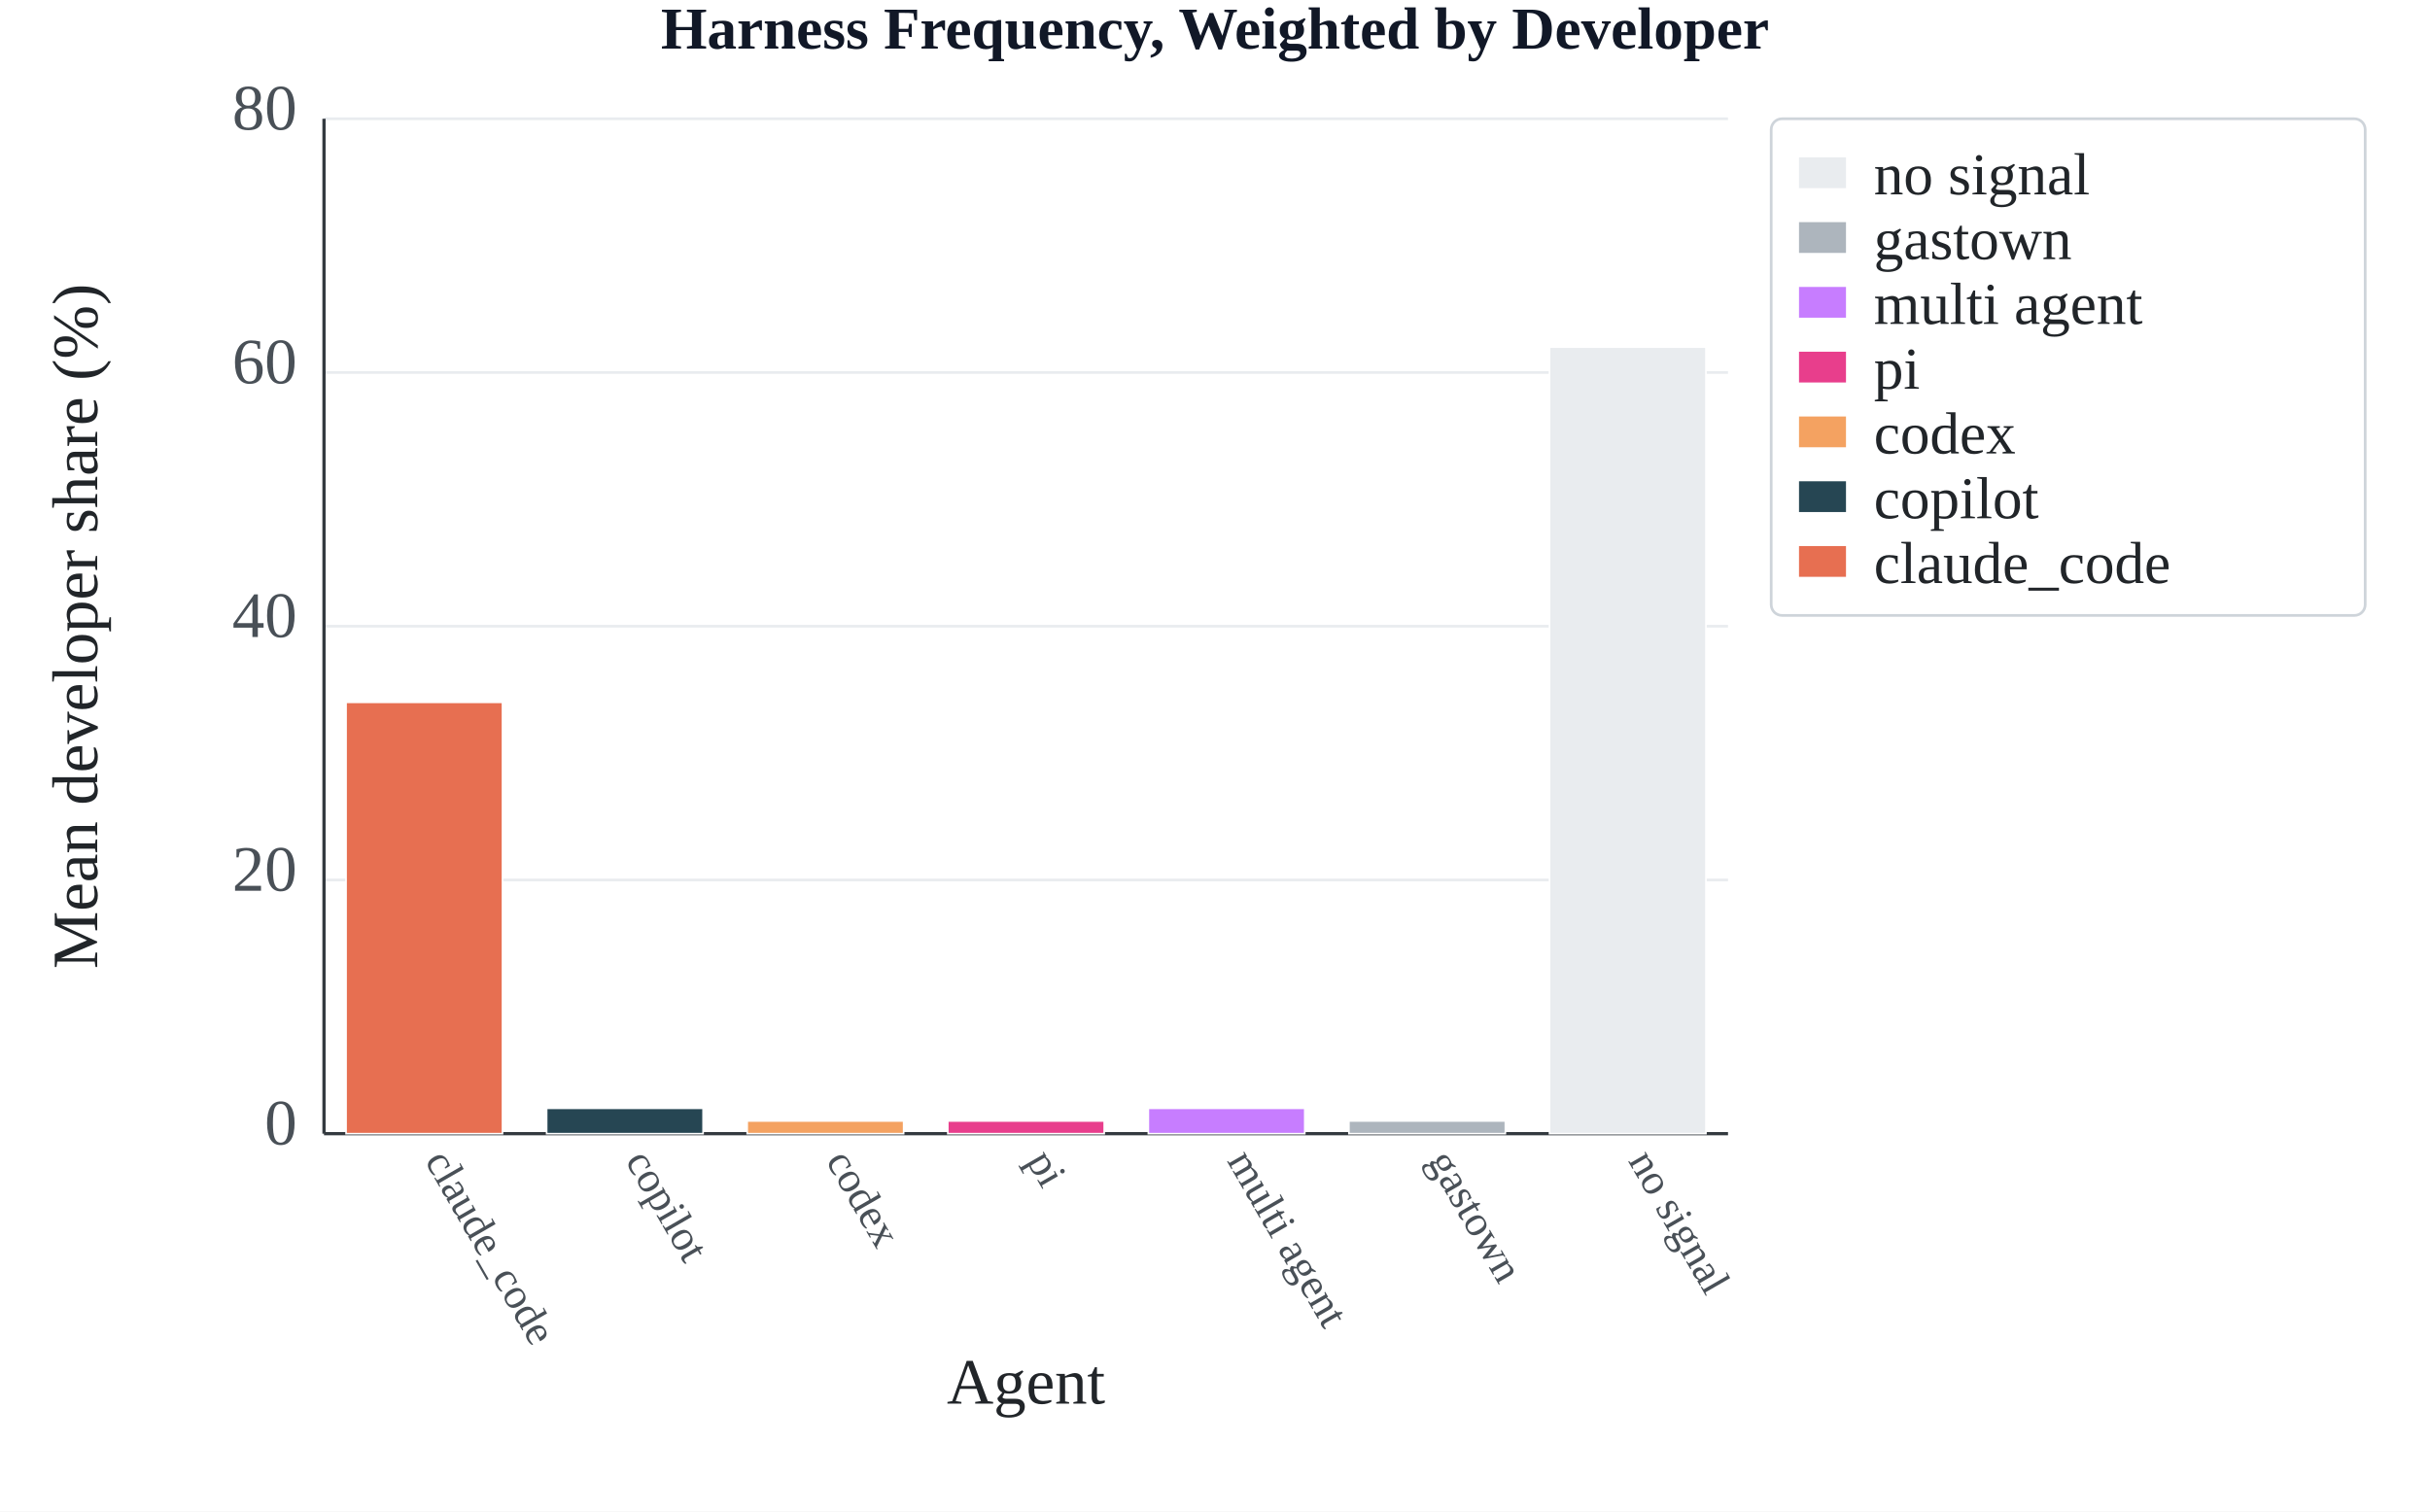
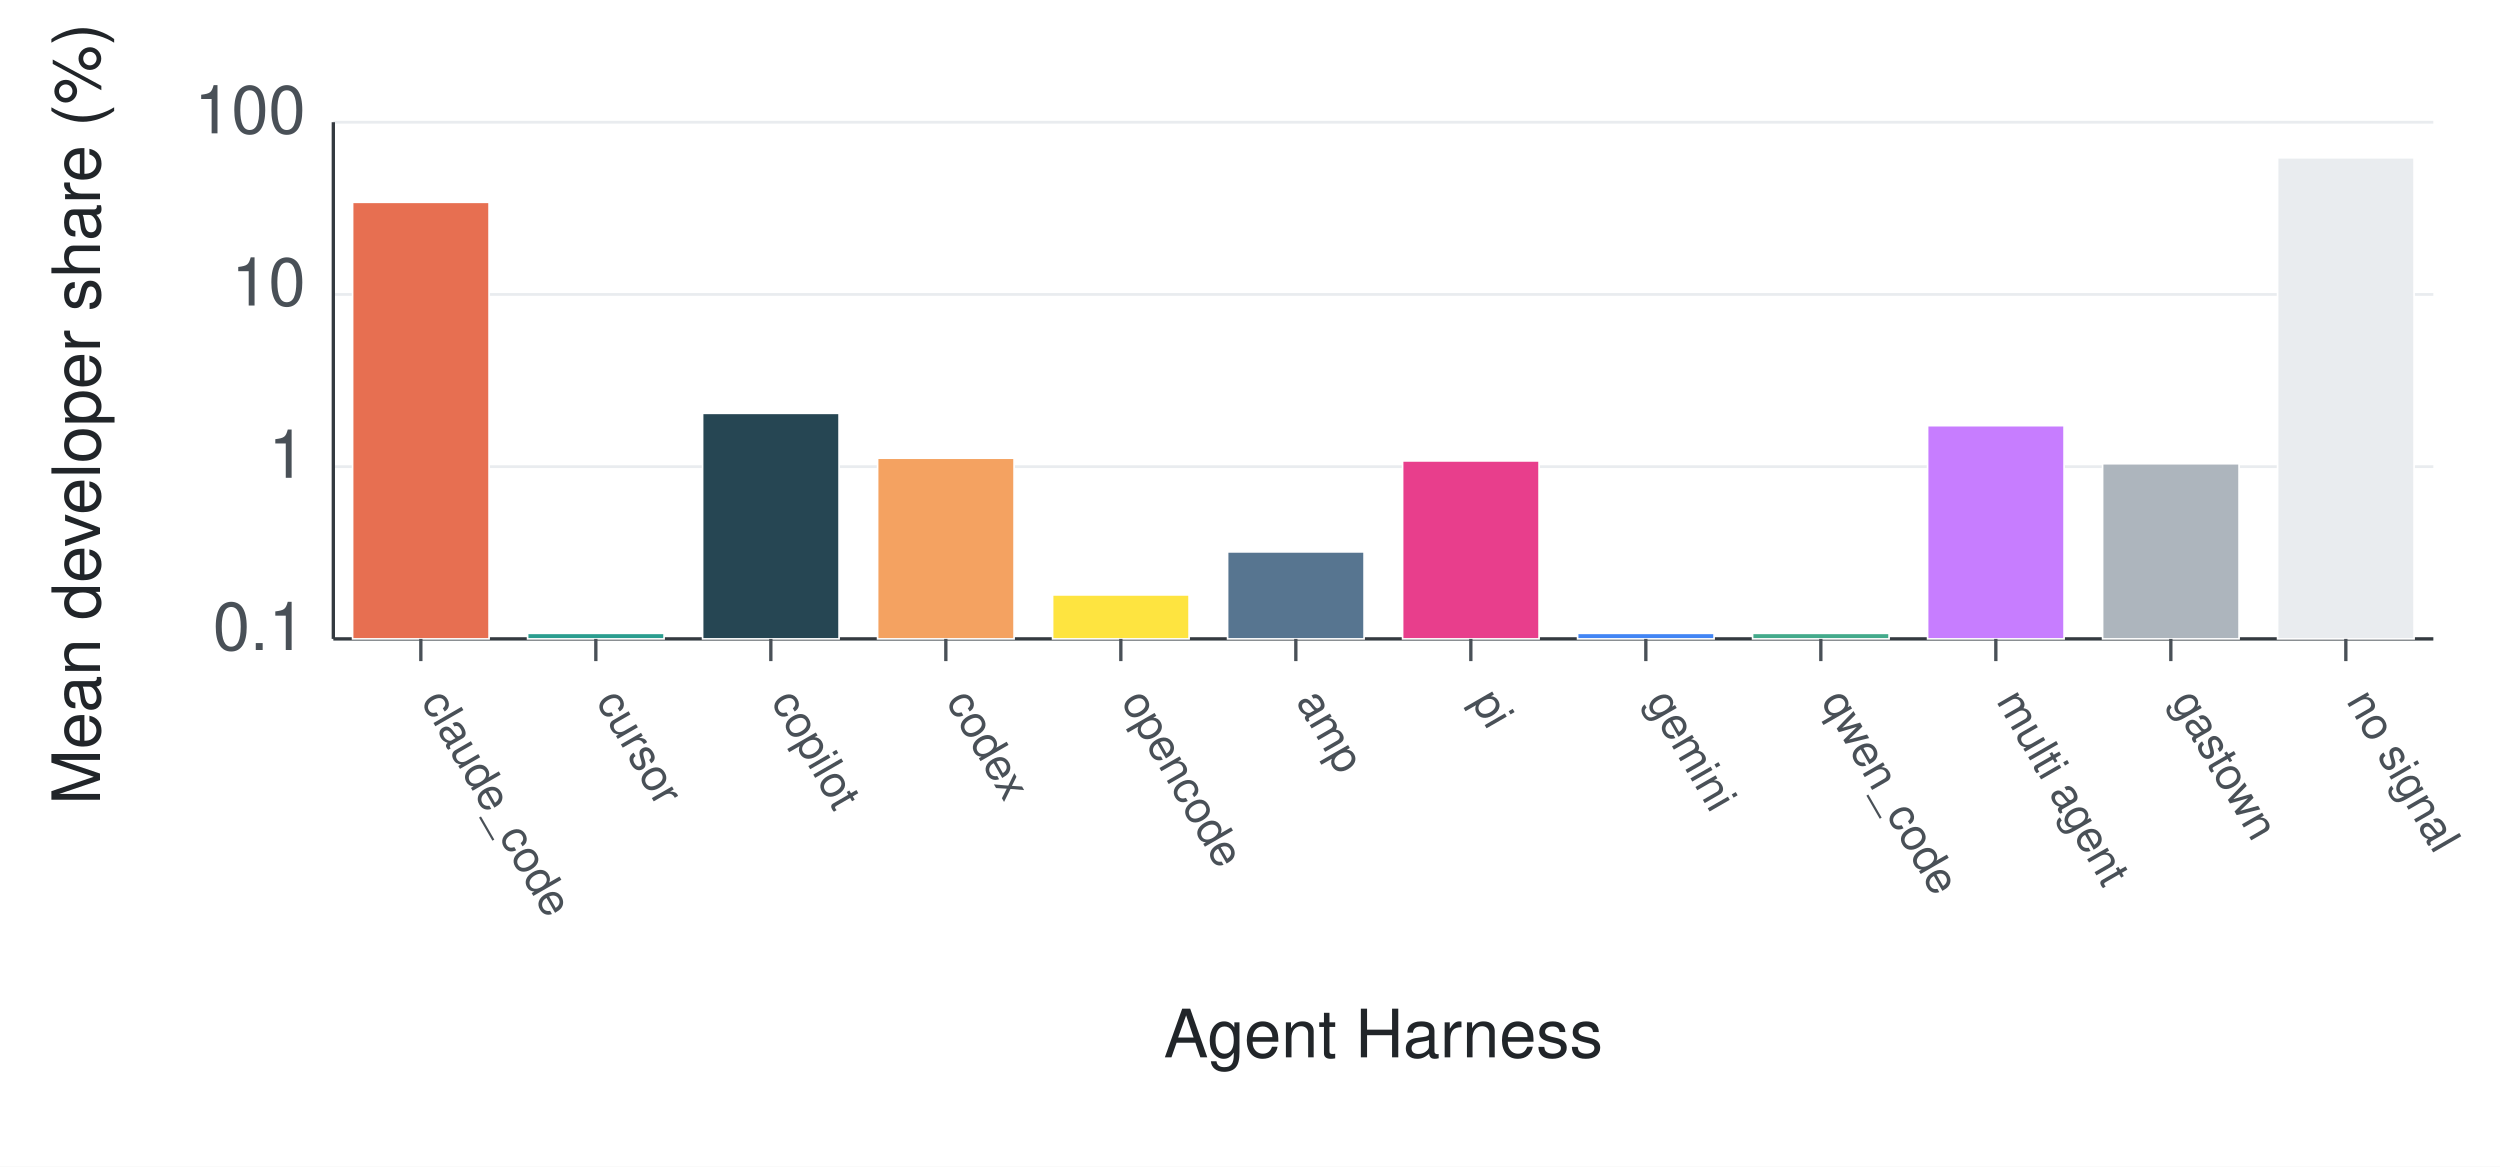
- <svg xmlns="http://www.w3.org/2000/svg" width="900" height="560" viewBox="0 0 900 560">
+ <svg xmlns="http://www.w3.org/2000/svg" font-family="Helvetica, Arial, Liberation Sans, DejaVu Sans, sans-serif" width="900" height="420" viewBox="0 0 900 420">
  <rect width="100%" height="100%" fill="white" />
-   <line x1="120.00" y1="420.00" x2="640.00" y2="420.00" stroke="#e9ecef" stroke-width="1" />
-   <text x="110.00" y="424.00" text-anchor="end" font-size="24" fill="#495057">0</text>
-   <line x1="120.00" y1="326.00" x2="640.00" y2="326.00" stroke="#e9ecef" stroke-width="1" />
-   <text x="110.00" y="330.00" text-anchor="end" font-size="24" fill="#495057">20</text>
-   <line x1="120.00" y1="232.00" x2="640.00" y2="232.00" stroke="#e9ecef" stroke-width="1" />
-   <text x="110.00" y="236.00" text-anchor="end" font-size="24" fill="#495057">40</text>
-   <line x1="120.00" y1="138.00" x2="640.00" y2="138.00" stroke="#e9ecef" stroke-width="1" />
-   <text x="110.00" y="142.00" text-anchor="end" font-size="24" fill="#495057">60</text>
-   <line x1="120.00" y1="44.00" x2="640.00" y2="44.00" stroke="#e9ecef" stroke-width="1" />
-   <text x="110.00" y="48.00" text-anchor="end" font-size="24" fill="#495057">80</text>
-   <line x1="120.00" y1="420.00" x2="640.00" y2="420.00" stroke="#343a40" stroke-width="1.2" />
-   <line x1="120.00" y1="44.00" x2="120.00" y2="420.00" stroke="#343a40" stroke-width="1.2" />
-   <text x="450.00" y="18" text-anchor="middle" font-size="22" font-weight="700" fill="#111827">Harness Frequency, Weighted by Developer</text>
-   <text x="36.00" y="232.00" transform="rotate(-90 36.00 232.00)" text-anchor="middle" font-size="24" fill="#212529">Mean developer share (%)</text>
-   <text x="380.00" y="520.00" text-anchor="middle" font-size="24" fill="#212529">Agent</text>
-   <rect x="128.17" y="260.20" width="57.94" height="159.80" fill="#e76f51" stroke="white" stroke-width="0.6" />
-   <rect x="202.46" y="410.60" width="57.94" height="9.40" fill="#264653" stroke="white" stroke-width="0.6" />
-   <rect x="276.74" y="415.30" width="57.94" height="4.70" fill="#f4a261" stroke="white" stroke-width="0.6" />
-   <rect x="351.03" y="415.30" width="57.94" height="4.70" fill="#e83e8c" stroke="white" stroke-width="0.6" />
-   <rect x="425.31" y="410.60" width="57.94" height="9.40" fill="#c77dff" stroke="white" stroke-width="0.6" />
-   <rect x="499.60" y="415.30" width="57.94" height="4.70" fill="#adb5bd" stroke="white" stroke-width="0.6" />
-   <rect x="573.89" y="128.60" width="57.94" height="291.40" fill="#e9ecef" stroke="white" stroke-width="0.6" />
-   <text x="157.14" y="430.00" transform="rotate(60 157.14 430.00)" font-size="16" text-anchor="start" fill="#495057">claude_code</text>
-   <text x="231.43" y="430.00" transform="rotate(60 231.43 430.00)" font-size="16" text-anchor="start" fill="#495057">copilot</text>
-   <text x="305.71" y="430.00" transform="rotate(60 305.71 430.00)" font-size="16" text-anchor="start" fill="#495057">codex</text>
-   <text x="380.00" y="430.00" transform="rotate(60 380.00 430.00)" font-size="16" text-anchor="start" fill="#495057">pi</text>
-   <text x="454.29" y="430.00" transform="rotate(60 454.29 430.00)" font-size="16" text-anchor="start" fill="#495057">multi agent</text>
-   <text x="528.57" y="430.00" transform="rotate(60 528.57 430.00)" font-size="16" text-anchor="start" fill="#495057">gastown</text>
-   <text x="602.86" y="430.00" transform="rotate(60 602.86 430.00)" font-size="16" text-anchor="start" fill="#495057">no signal</text>
-   <rect x="656.00" y="44.00" width="220.00" height="184.00" rx="4" ry="4" fill="white" fill-opacity="0.92" stroke="#ced4da" stroke-width="1" />
-   <rect x="666.00" y="58.00" width="18" height="12" fill="#e9ecef" stroke="#ffffff" stroke-width="0.6" />
-   <text x="694.00" y="72.00" font-size="22" fill="#212529">no signal</text>
-   <rect x="666.00" y="82.00" width="18" height="12" fill="#adb5bd" stroke="#ffffff" stroke-width="0.6" />
-   <text x="694.00" y="96.00" font-size="22" fill="#212529">gastown</text>
-   <rect x="666.00" y="106.00" width="18" height="12" fill="#c77dff" stroke="#ffffff" stroke-width="0.6" />
-   <text x="694.00" y="120.00" font-size="22" fill="#212529">multi agent</text>
-   <rect x="666.00" y="130.00" width="18" height="12" fill="#e83e8c" stroke="#ffffff" stroke-width="0.6" />
-   <text x="694.00" y="144.00" font-size="22" fill="#212529">pi</text>
-   <rect x="666.00" y="154.00" width="18" height="12" fill="#f4a261" stroke="#ffffff" stroke-width="0.6" />
-   <text x="694.00" y="168.00" font-size="22" fill="#212529">codex</text>
-   <rect x="666.00" y="178.00" width="18" height="12" fill="#264653" stroke="#ffffff" stroke-width="0.6" />
-   <text x="694.00" y="192.00" font-size="22" fill="#212529">copilot</text>
-   <rect x="666.00" y="202.00" width="18" height="12" fill="#e76f51" stroke="#ffffff" stroke-width="0.6" />
-   <text x="694.00" y="216.00" font-size="22" fill="#212529">claude_code</text>
+   <defs>
+     <pattern id="gapHatch" width="7" height="7" patternUnits="userSpaceOnUse" patternTransform="rotate(45)">
+       <rect width="7" height="7" fill="#f8f9fa" />
+       <line x1="0" y1="0" x2="0" y2="7" stroke="#adb5bd" stroke-width="2" />
+     </pattern>
+   </defs>
+   <line x1="120.00" y1="230.00" x2="876.00" y2="230.00" stroke="#e9ecef" stroke-width="1" />
+   <text x="110.00" y="234.00" text-anchor="end" font-size="24" fill="#495057">0.1</text>
+   <line x1="120.00" y1="168.00" x2="876.00" y2="168.00" stroke="#e9ecef" stroke-width="1" />
+   <text x="110.00" y="172.00" text-anchor="end" font-size="24" fill="#495057">1</text>
+   <line x1="120.00" y1="106.00" x2="876.00" y2="106.00" stroke="#e9ecef" stroke-width="1" />
+   <text x="110.00" y="110.00" text-anchor="end" font-size="24" fill="#495057">10</text>
+   <line x1="120.00" y1="44.00" x2="876.00" y2="44.00" stroke="#e9ecef" stroke-width="1" />
+   <text x="110.00" y="48.00" text-anchor="end" font-size="24" fill="#495057">100</text>
+   <line x1="120.00" y1="230.00" x2="876.00" y2="230.00" stroke="#343a40" stroke-width="1.2" />
+   <line x1="120.00" y1="44.00" x2="120.00" y2="230.00" stroke="#343a40" stroke-width="1.2" />
+   <text x="36.00" y="149.00" transform="rotate(-90 36.00 149.00)" text-anchor="middle" font-size="24" fill="#212529">Mean developer share (%)</text>
+   <text x="498.00" y="380.63" text-anchor="middle" font-size="24" fill="#212529">Agent Harness</text>
+   <rect x="126.93" y="72.83" width="49.14" height="157.17" fill="#e76f51" stroke="white" stroke-width="0.6" />
+   <rect x="189.93" y="228.00" width="49.14" height="2.00" fill="#2a9d8f" stroke="white" stroke-width="0.6" />
+   <rect x="252.93" y="148.80" width="49.14" height="81.20" fill="#264653" stroke="white" stroke-width="0.6" />
+   <rect x="315.93" y="164.95" width="49.14" height="65.05" fill="#f4a261" stroke="white" stroke-width="0.6" />
+   <rect x="378.93" y="214.17" width="49.14" height="15.83" fill="#fee440" stroke="white" stroke-width="0.6" />
+   <rect x="441.93" y="198.68" width="49.14" height="31.32" fill="#577590" stroke="white" stroke-width="0.6" />
+   <rect x="504.93" y="165.93" width="49.14" height="64.07" fill="#e83e8c" stroke="white" stroke-width="0.6" />
+   <rect x="567.93" y="228.00" width="49.14" height="2.00" fill="#4285f4" stroke="white" stroke-width="0.6" />
+   <rect x="630.93" y="228.00" width="49.14" height="2.00" fill="#43aa8b" stroke="white" stroke-width="0.6" />
+   <rect x="693.93" y="153.24" width="49.14" height="76.76" fill="#c77dff" stroke="white" stroke-width="0.6" />
+   <rect x="756.93" y="166.94" width="49.14" height="63.06" fill="#adb5bd" stroke="white" stroke-width="0.6" />
+   <rect x="819.93" y="56.80" width="49.14" height="173.20" fill="#e9ecef" stroke="white" stroke-width="0.6" />
+   <line x1="151.50" y1="230.00" x2="151.50" y2="238.00" stroke="#495057" stroke-width="1.2" />
+   <line x1="214.50" y1="230.00" x2="214.50" y2="238.00" stroke="#495057" stroke-width="1.2" />
+   <line x1="277.50" y1="230.00" x2="277.50" y2="238.00" stroke="#495057" stroke-width="1.2" />
+   <line x1="340.50" y1="230.00" x2="340.50" y2="238.00" stroke="#495057" stroke-width="1.2" />
+   <line x1="403.50" y1="230.00" x2="403.50" y2="238.00" stroke="#495057" stroke-width="1.2" />
+   <line x1="466.50" y1="230.00" x2="466.50" y2="238.00" stroke="#495057" stroke-width="1.2" />
+   <line x1="529.50" y1="230.00" x2="529.50" y2="238.00" stroke="#495057" stroke-width="1.2" />
+   <line x1="592.50" y1="230.00" x2="592.50" y2="238.00" stroke="#495057" stroke-width="1.2" />
+   <line x1="655.50" y1="230.00" x2="655.50" y2="238.00" stroke="#495057" stroke-width="1.2" />
+   <line x1="718.50" y1="230.00" x2="718.50" y2="238.00" stroke="#495057" stroke-width="1.2" />
+   <line x1="781.50" y1="230.00" x2="781.50" y2="238.00" stroke="#495057" stroke-width="1.2" />
+   <line x1="844.50" y1="230.00" x2="844.50" y2="238.00" stroke="#495057" stroke-width="1.2" />
+   <text x="151.50" y="252.40" transform="rotate(60 151.50 252.40)" font-size="16" text-anchor="start" fill="#495057">claude_code</text>
+   <text x="214.50" y="252.40" transform="rotate(60 214.50 252.40)" font-size="16" text-anchor="start" fill="#495057">cursor</text>
+   <text x="277.50" y="252.40" transform="rotate(60 277.50 252.40)" font-size="16" text-anchor="start" fill="#495057">copilot</text>
+   <text x="340.50" y="252.40" transform="rotate(60 340.50 252.40)" font-size="16" text-anchor="start" fill="#495057">codex</text>
+   <text x="403.50" y="252.40" transform="rotate(60 403.50 252.40)" font-size="16" text-anchor="start" fill="#495057">opencode</text>
+   <text x="466.50" y="252.40" transform="rotate(60 466.50 252.40)" font-size="16" text-anchor="start" fill="#495057">amp</text>
+   <text x="529.50" y="252.40" transform="rotate(60 529.50 252.40)" font-size="16" text-anchor="start" fill="#495057">pi</text>
+   <text x="592.50" y="252.40" transform="rotate(60 592.50 252.40)" font-size="16" text-anchor="start" fill="#495057">gemini</text>
+   <text x="655.50" y="252.40" transform="rotate(60 655.50 252.40)" font-size="16" text-anchor="start" fill="#495057">qwen_code</text>
+   <text x="718.50" y="252.40" transform="rotate(60 718.50 252.40)" font-size="16" text-anchor="start" fill="#495057">multi agent</text>
+   <text x="781.50" y="252.40" transform="rotate(60 781.50 252.40)" font-size="16" text-anchor="start" fill="#495057">gastown</text>
+   <text x="844.50" y="252.40" transform="rotate(60 844.50 252.40)" font-size="16" text-anchor="start" fill="#495057">no signal</text>
</svg>
